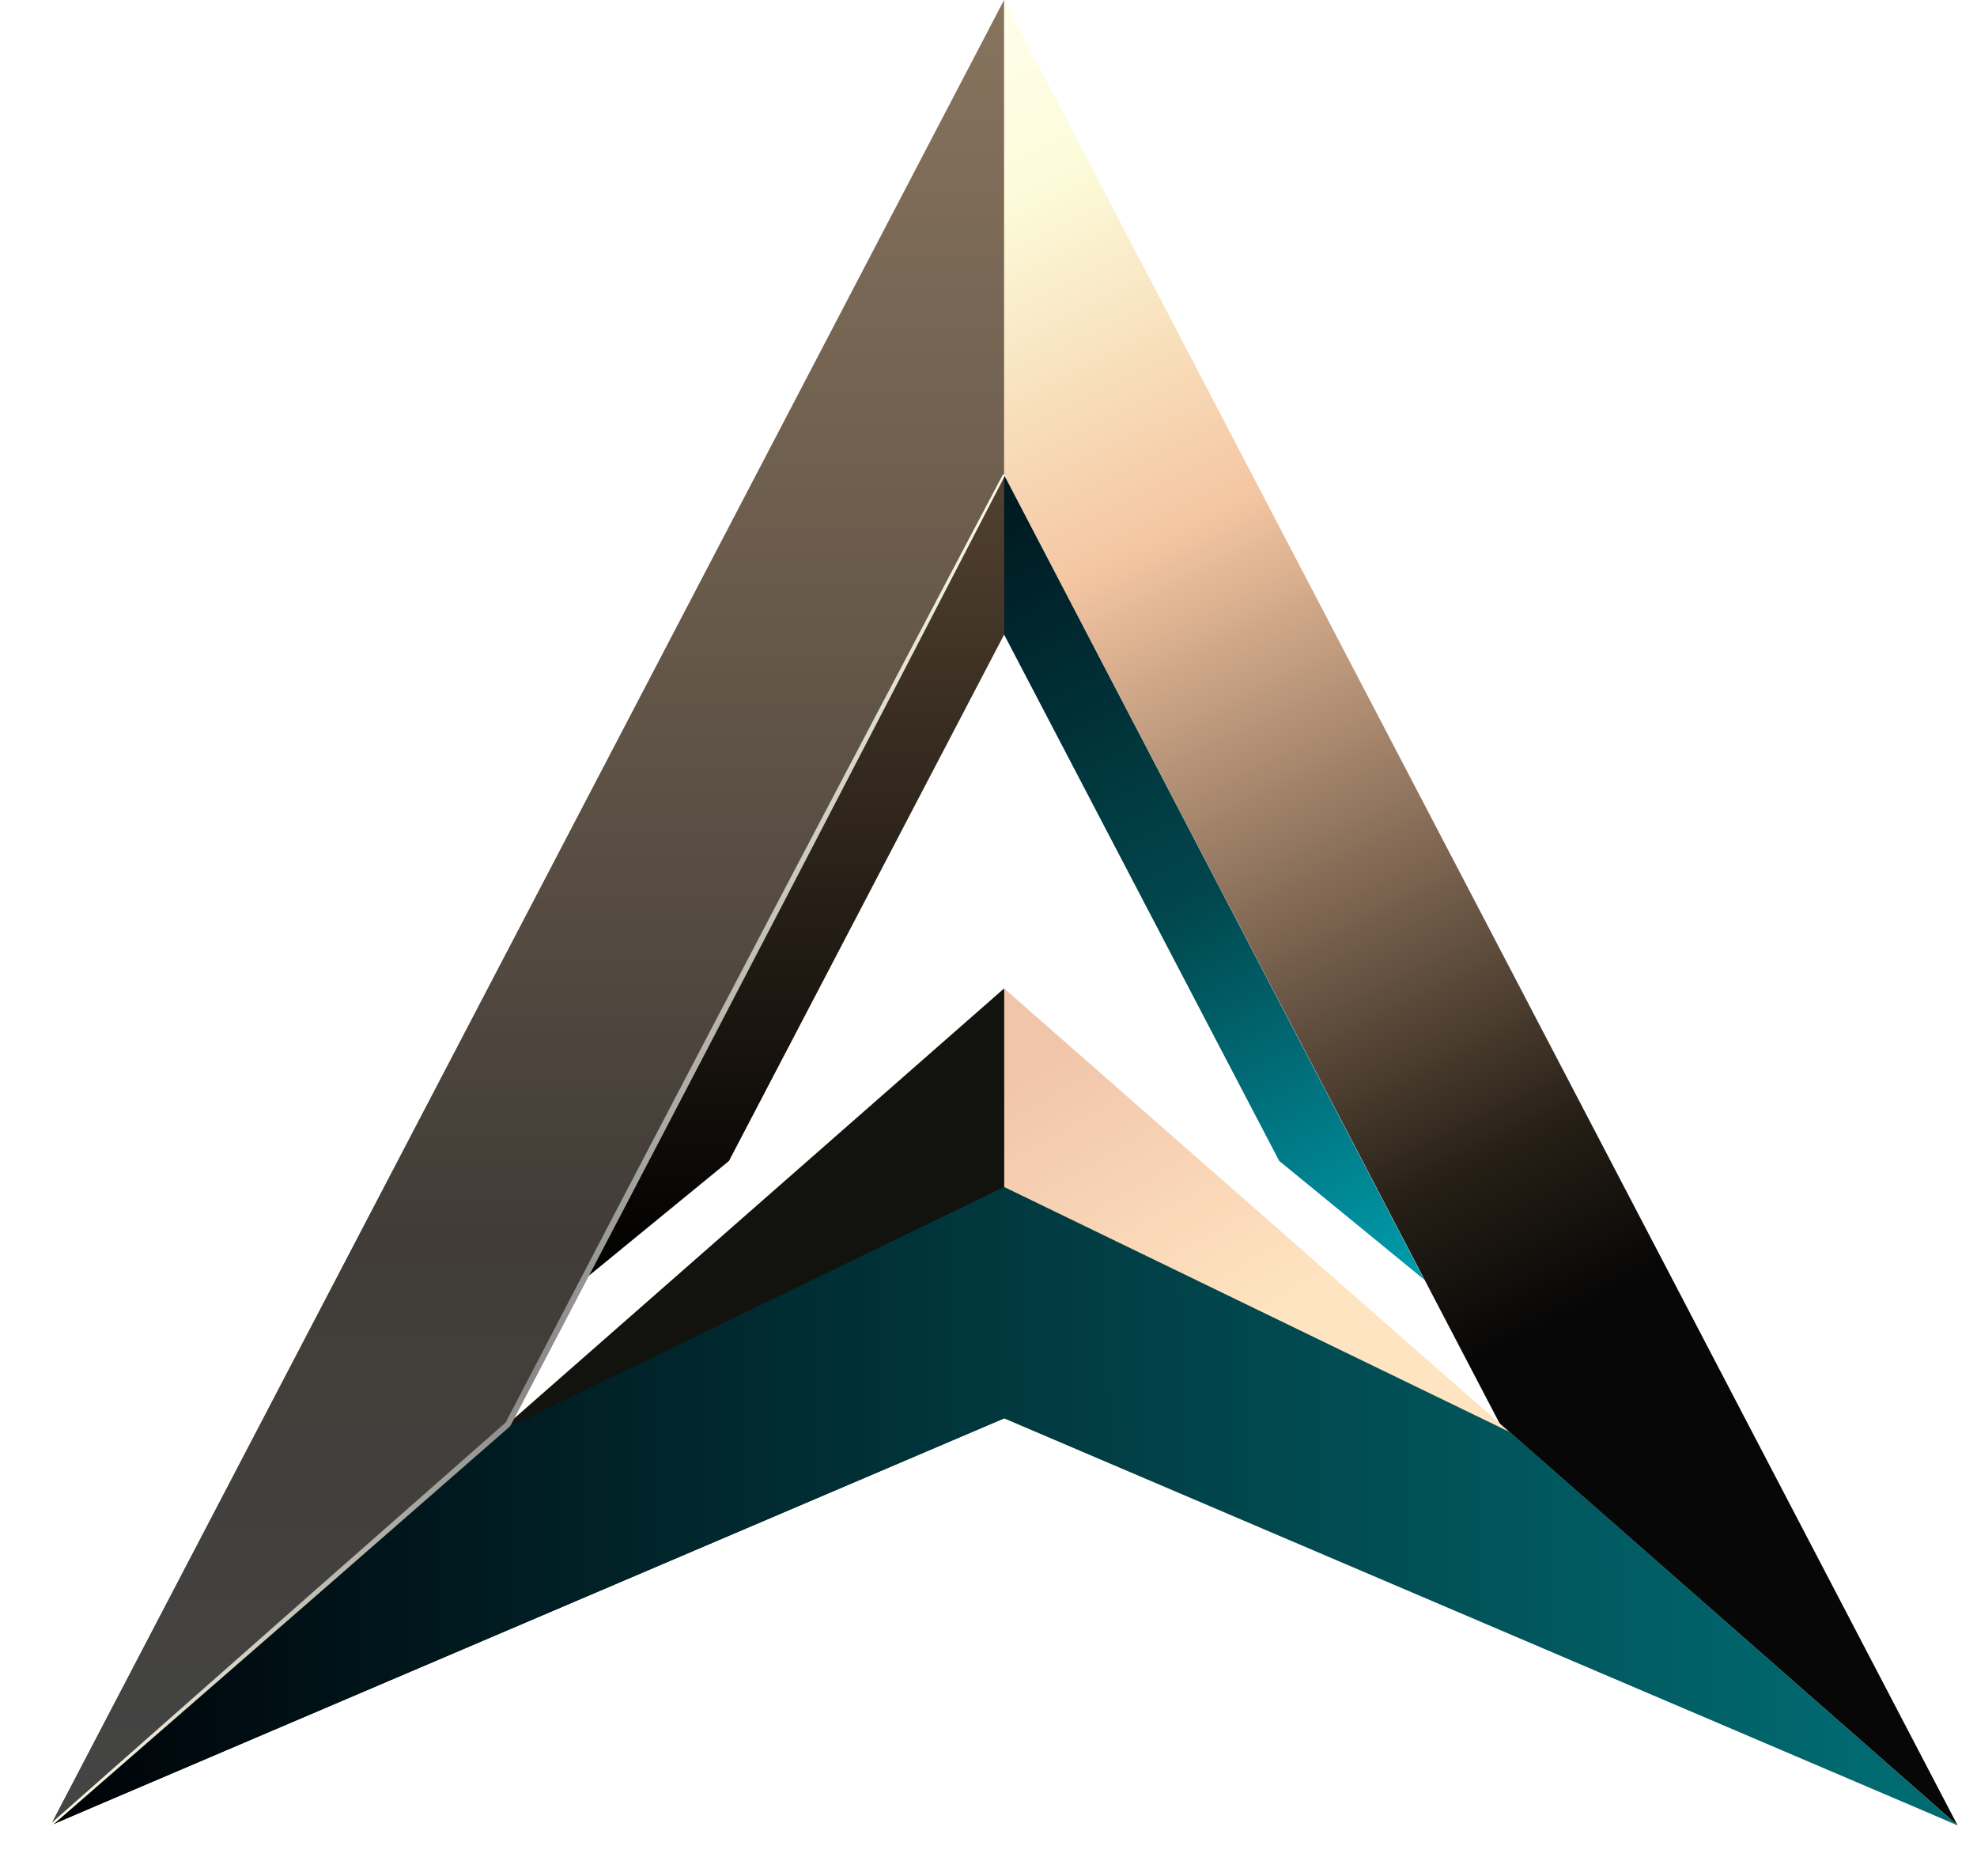
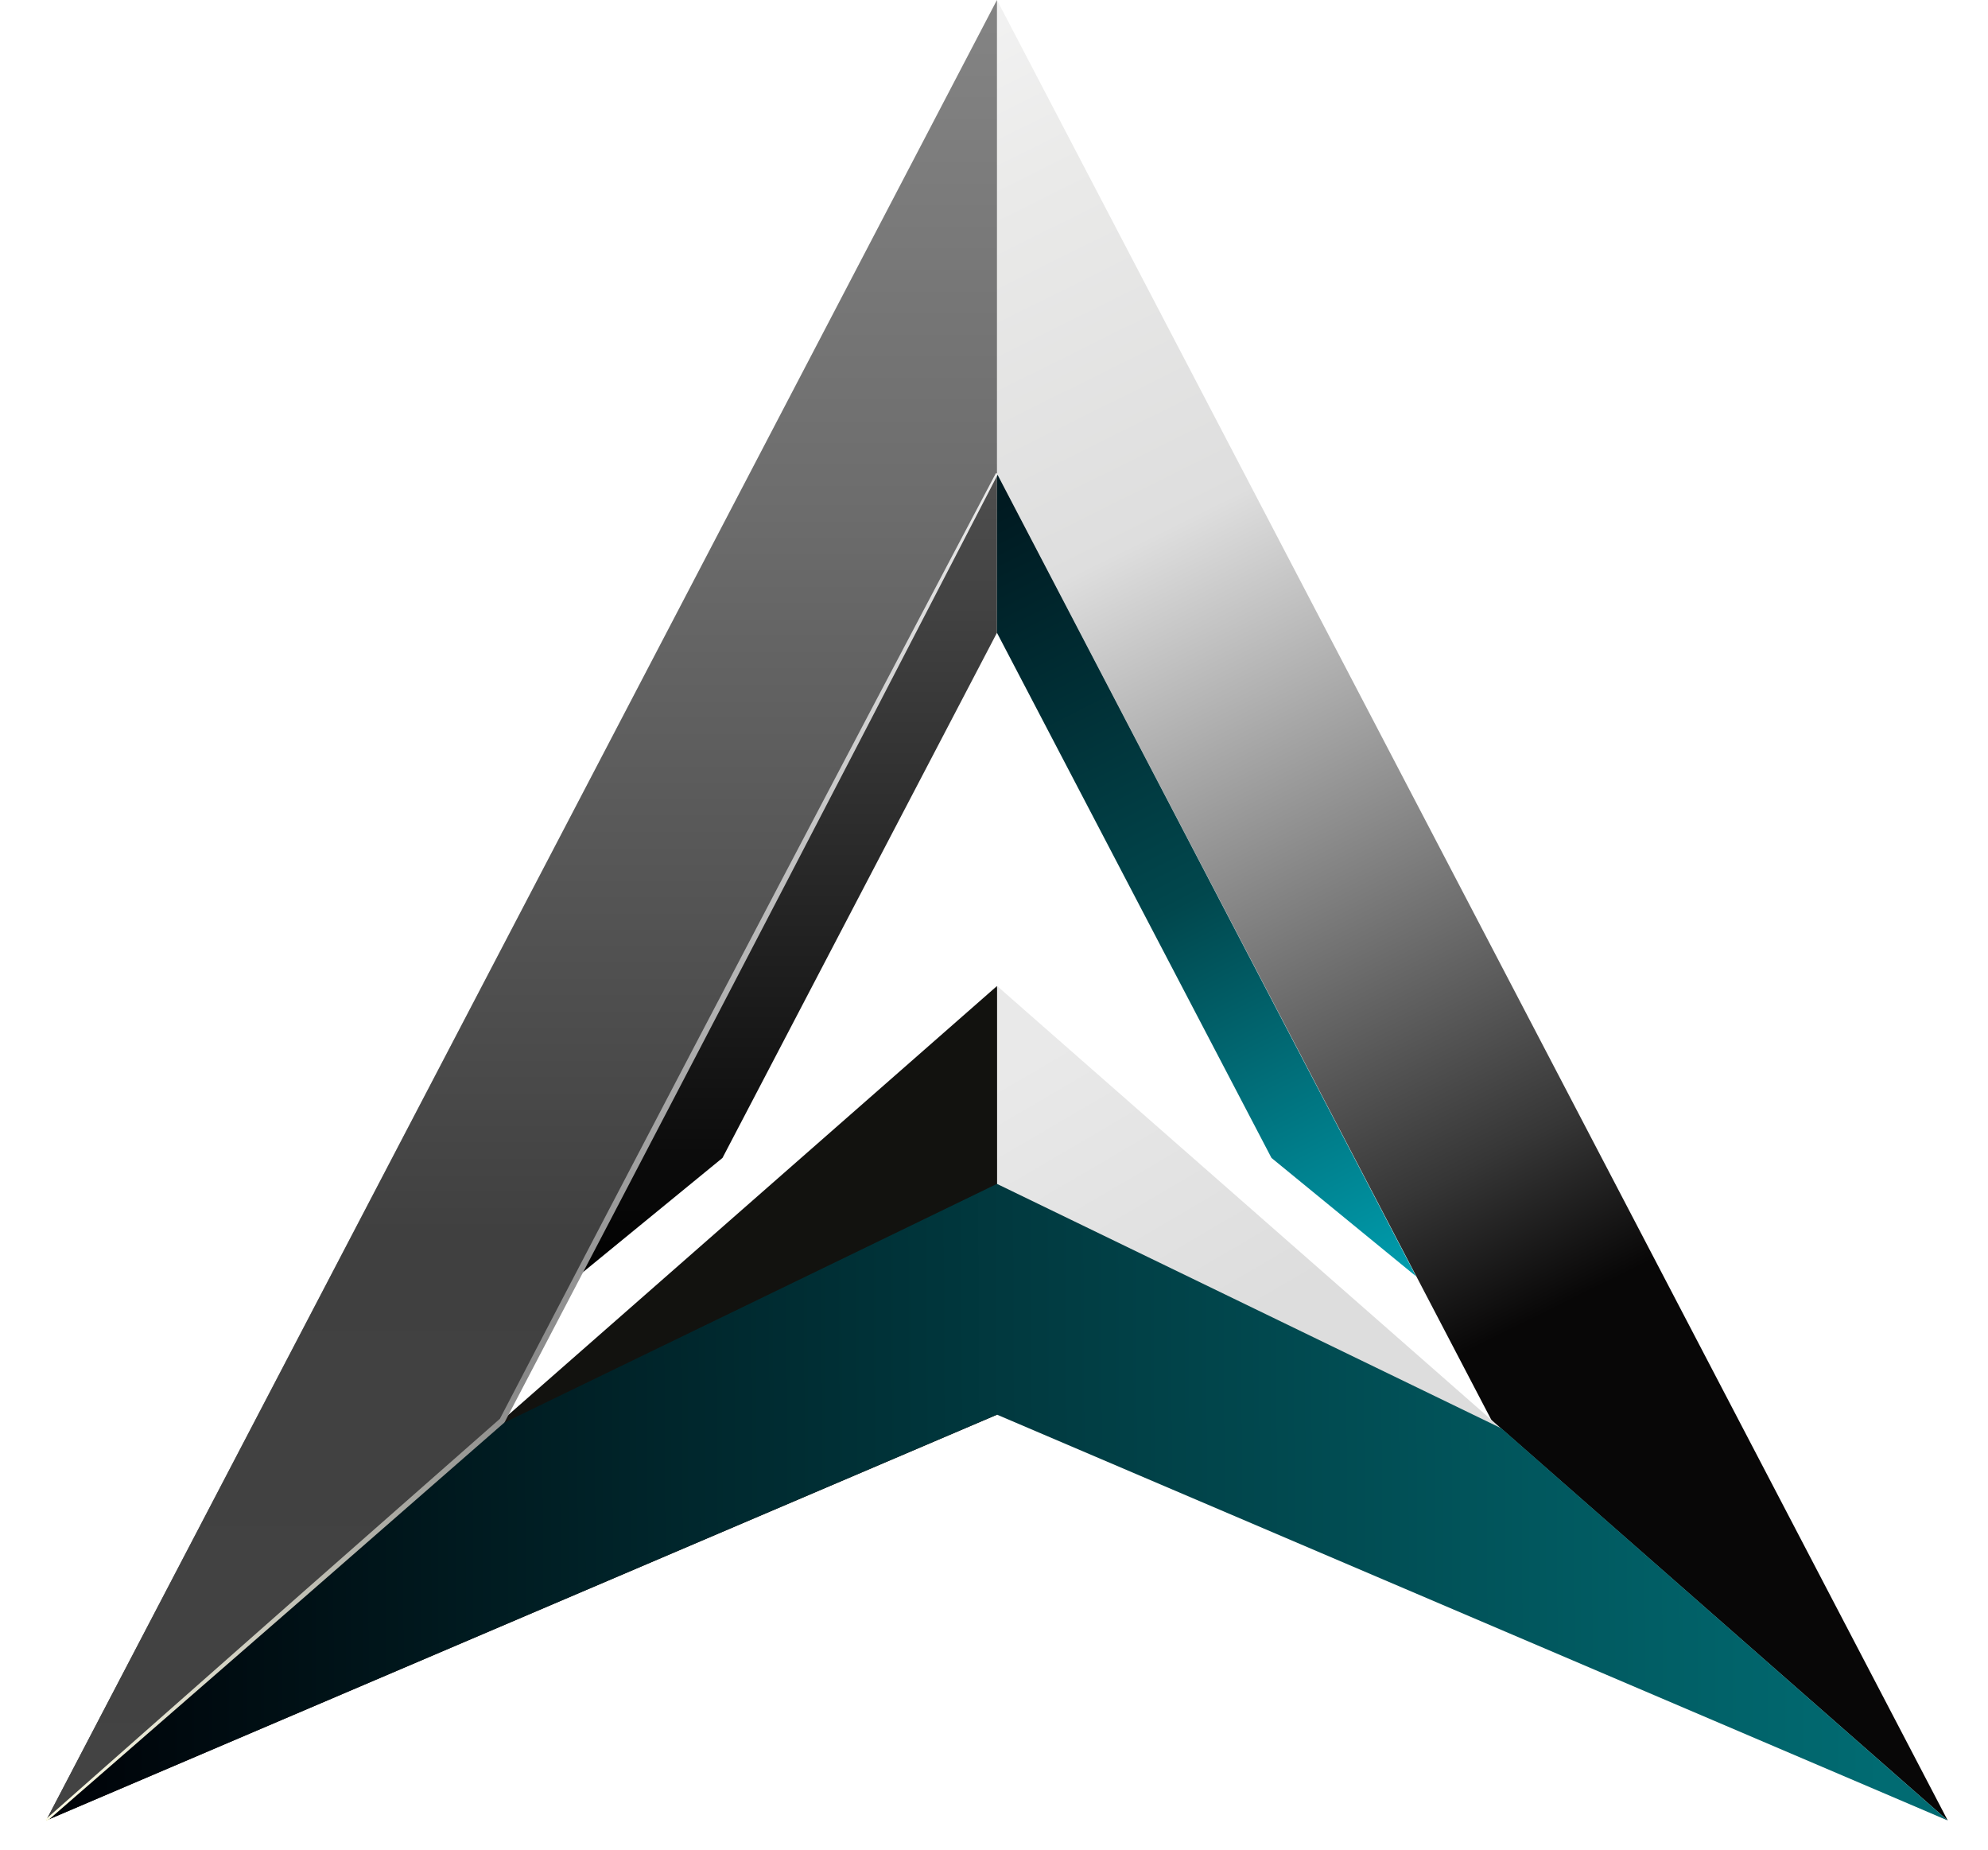
- <svg xmlns="http://www.w3.org/2000/svg" width="39" height="37" viewBox="0 0 39 37" fill="none">
-   <path d="M38.616 36.002L19.809 27.765L1.002 36.002L19.809 0L38.616 36.002ZM9.982 28.173L19.808 19.537L29.633 28.173L19.808 9.365L9.982 28.173Z" fill="url(#paint0_linear_857_8838)" />
-   <path d="M19.807 19.496L38.614 36L19.807 27.975L1 36L19.807 19.496Z" fill="url(#paint1_linear_857_8838)" />
-   <path d="M19.807 9.366L19.806 9.365L9.98 28.173L19.806 19.537H19.807V27.765L1 36.002L19.807 0V9.366Z" fill="url(#paint2_linear_857_8838)" />
-   <path d="M19.808 19.498V27.977H19.807L1 36.002L19.807 19.498H19.808Z" fill="#12120F" />
-   <path d="M19.807 23.412L29.786 28.248L38.614 36.001L19.807 27.976L1 36.001L9.828 28.248L19.807 23.412Z" fill="url(#paint3_linear_857_8838)" />
-   <path d="M19.811 12.512L14.38 22.9L11.52 25.242L19.811 9.365V12.512Z" fill="url(#paint4_linear_857_8838)" />
-   <path d="M19.807 12.515L25.235 22.899L28.096 25.241L19.807 9.367V12.515Z" fill="url(#paint5_linear_857_8838)" />
-   <path d="M19.827 9.376C19.814 9.369 19.8 9.362 19.787 9.355C19.529 9.843 19.271 10.331 19.014 10.819C16.694 15.214 14.384 19.614 12.083 24.018C11.377 25.368 10.673 26.718 9.969 28.069L9.982 28.052C7.393 30.327 4.808 32.606 2.226 34.888C1.812 35.254 1.399 35.619 0.985 35.985C0.995 35.996 1.005 36.008 1.015 36.019C1.432 35.657 1.848 35.295 2.265 34.932C4.866 32.671 7.463 30.407 10.057 28.138L10.07 28.122C10.777 26.773 11.484 25.423 12.189 24.073C14.49 19.669 16.783 15.261 19.066 10.847C19.32 10.357 19.573 9.866 19.827 9.376Z" fill="url(#paint6_linear_857_8838)" />
+ <svg xmlns="http://www.w3.org/2000/svg" width="43" height="40" viewBox="0 0 43 40" fill="none">
+   <path d="M42.127 39.364L21.564 30.357L1 39.364L21.564 0L42.127 39.364ZM10.821 30.803L21.564 21.36L32.308 30.803L21.564 10.239L10.821 30.803Z" fill="url(#paint0_linear_1077_11151)" />
+   <path d="M21.564 21.32L42.127 39.366L21.564 30.591L1 39.366L21.564 21.32Z" fill="url(#paint1_linear_1077_11151)" />
+   <path d="M21.564 0.001V10.239L10.821 30.803L21.564 21.36V30.357H21.564L1 39.364L21.564 0L21.564 0.001Z" fill="url(#paint2_linear_1077_11151)" />
+   <path d="M21.564 21.324V30.595H21.564L1 39.369L21.564 21.324H21.564Z" fill="#12120F" />
+   <path d="M21.564 25.602L32.475 30.889L42.127 39.367L21.564 30.592L1 39.367L10.652 30.889L21.564 25.602Z" fill="url(#paint3_linear_1077_11151)" />
+   <path d="M21.564 13.684L15.627 25.041L12.5 27.601L21.564 10.242V13.684Z" fill="url(#paint4_linear_1077_11151)" />
+   <path d="M21.564 13.684L27.502 25.041L30.629 27.601L21.564 10.242V13.684Z" fill="url(#paint5_linear_1077_11151)" />
+   <path d="M21.585 10.254C21.571 10.246 21.556 10.238 21.542 10.231C21.26 10.765 20.978 11.298 20.696 11.832C18.16 16.637 15.634 21.448 13.118 26.263C12.346 27.739 11.576 29.216 10.807 30.693L10.821 30.675C7.991 33.162 5.164 35.653 2.341 38.149C1.888 38.548 1.436 38.948 0.984 39.348C0.995 39.361 1.005 39.373 1.016 39.385C1.472 38.989 1.928 38.593 2.383 38.197C5.227 35.725 8.067 33.249 10.903 30.769L10.918 30.751C11.691 29.276 12.463 27.8 13.234 26.324C15.75 21.509 18.257 16.688 20.753 11.862C21.031 11.326 21.308 10.79 21.585 10.254Z" fill="url(#paint6_linear_1077_11151)" />
  <defs>
-     <linearGradient id="paint0_linear_857_8838" x1="19.809" y1="-5.55712e-07" x2="37.657" y2="36.002" gradientUnits="userSpaceOnUse">
-       <stop stop-color="#FFFEEC" />
-       <stop offset="0.09" stop-color="#FCFBD9" />
-       <stop offset="0.27" stop-color="#F5C6A2" />
-       <stop offset="0.618" stop-color="#251E15" />
+     <linearGradient id="paint0_linear_1077_11151" x1="21.564" y1="-6.07611e-07" x2="41.078" y2="39.364" gradientUnits="userSpaceOnUse">
+       <stop stop-color="#F2F2F2" />
+       <stop offset="0.09" stop-color="#EAEAE9" />
+       <stop offset="0.27" stop-color="#DEDEDE" />
+       <stop offset="0.618" stop-color="#363636" />
      <stop offset="0.699" stop-color="#080707" />
    </linearGradient>
-     <linearGradient id="paint1_linear_857_8838" x1="20.536" y1="20.878" x2="23.914" y2="26.635" gradientUnits="userSpaceOnUse">
-       <stop stop-color="#F1C5AA" />
-       <stop offset="1" stop-color="#FFE4C1" />
+     <linearGradient id="paint1_linear_1077_11151" x1="22.361" y1="22.831" x2="26.054" y2="29.126" gradientUnits="userSpaceOnUse">
+       <stop stop-color="#E9E9E9" />
+       <stop offset="1" stop-color="#DDDDDD" />
    </linearGradient>
-     <linearGradient id="paint2_linear_857_8838" x1="19.807" y1="0" x2="19.807" y2="36.002" gradientUnits="userSpaceOnUse">
-       <stop stop-color="#87745E" />
-       <stop offset="0.273" stop-color="#6E5E4E" />
-       <stop offset="0.677" stop-color="#413C37" />
-       <stop offset="1" stop-color="#444545" />
+     <linearGradient id="paint2_linear_1077_11151" x1="21.564" y1="0" x2="21.564" y2="39.364" gradientUnits="userSpaceOnUse">
+       <stop stop-color="#848484" />
+       <stop offset="0.273" stop-color="#6D6D6D" />
+       <stop offset="0.677" stop-color="#404040" />
+       <stop offset="1" stop-color="#434343" />
    </linearGradient>
-     <linearGradient id="paint3_linear_857_8838" x1="37.309" y1="35.31" x2="1.691" y2="35.502" gradientUnits="userSpaceOnUse">
+     <linearGradient id="paint3_linear_1077_11151" x1="40.7" y1="38.611" x2="1.755" y2="38.821" gradientUnits="userSpaceOnUse">
      <stop stop-color="#016B72" />
      <stop offset="1" stop-color="#000409" />
    </linearGradient>
-     <linearGradient id="paint4_linear_857_8838" x1="15.665" y1="9.365" x2="15.665" y2="25.242" gradientUnits="userSpaceOnUse">
-       <stop stop-color="#524130" />
+     <linearGradient id="paint4_linear_1077_11151" x1="17.032" y1="10.242" x2="17.032" y2="27.601" gradientUnits="userSpaceOnUse">
+       <stop stop-color="#4F4F4F" />
      <stop offset="1" />
    </linearGradient>
-     <linearGradient id="paint5_linear_857_8838" x1="20.19" y1="9.828" x2="28.095" y2="25.254" gradientUnits="userSpaceOnUse">
+     <linearGradient id="paint5_linear_1077_11151" x1="21.984" y1="10.746" x2="30.628" y2="27.615" gradientUnits="userSpaceOnUse">
      <stop stop-color="#001A21" />
      <stop offset="0.499" stop-color="#01474D" />
      <stop offset="1" stop-color="#009EAF" />
    </linearGradient>
-     <linearGradient id="paint6_linear_857_8838" x1="19.807" y1="9.365" x2="1.307" y2="36.002" gradientUnits="userSpaceOnUse">
-       <stop stop-color="#FEFDE6" />
+     <linearGradient id="paint6_linear_1077_11151" x1="21.564" y1="10.242" x2="1.336" y2="39.367" gradientUnits="userSpaceOnUse">
+       <stop stop-color="#ECECEC" />
      <stop offset="0.619" stop-color="#888888" />
      <stop offset="1" stop-color="#FEFDE6" />
    </linearGradient>
  </defs>
</svg>
